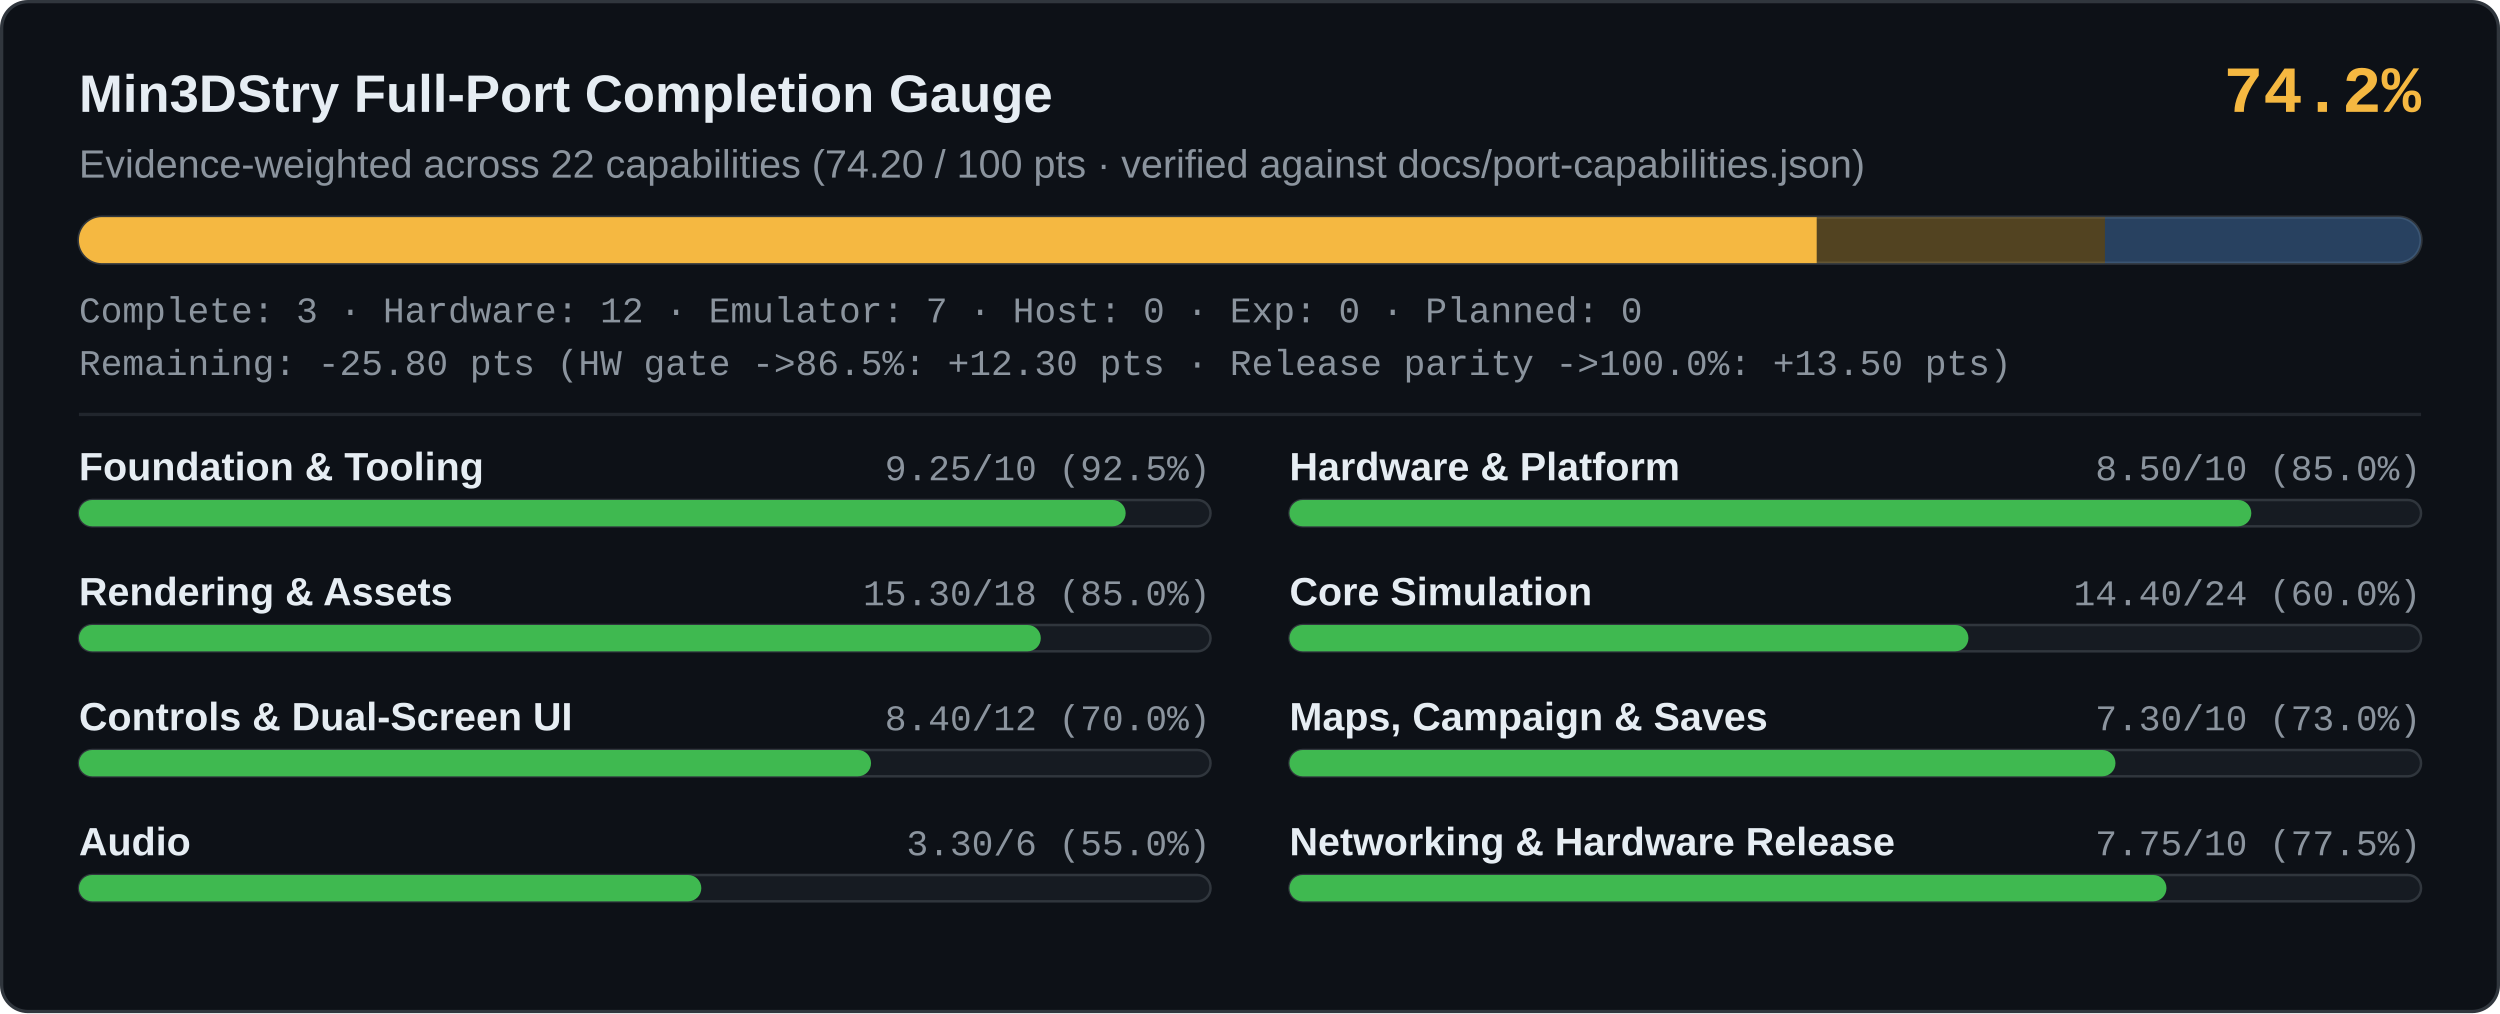
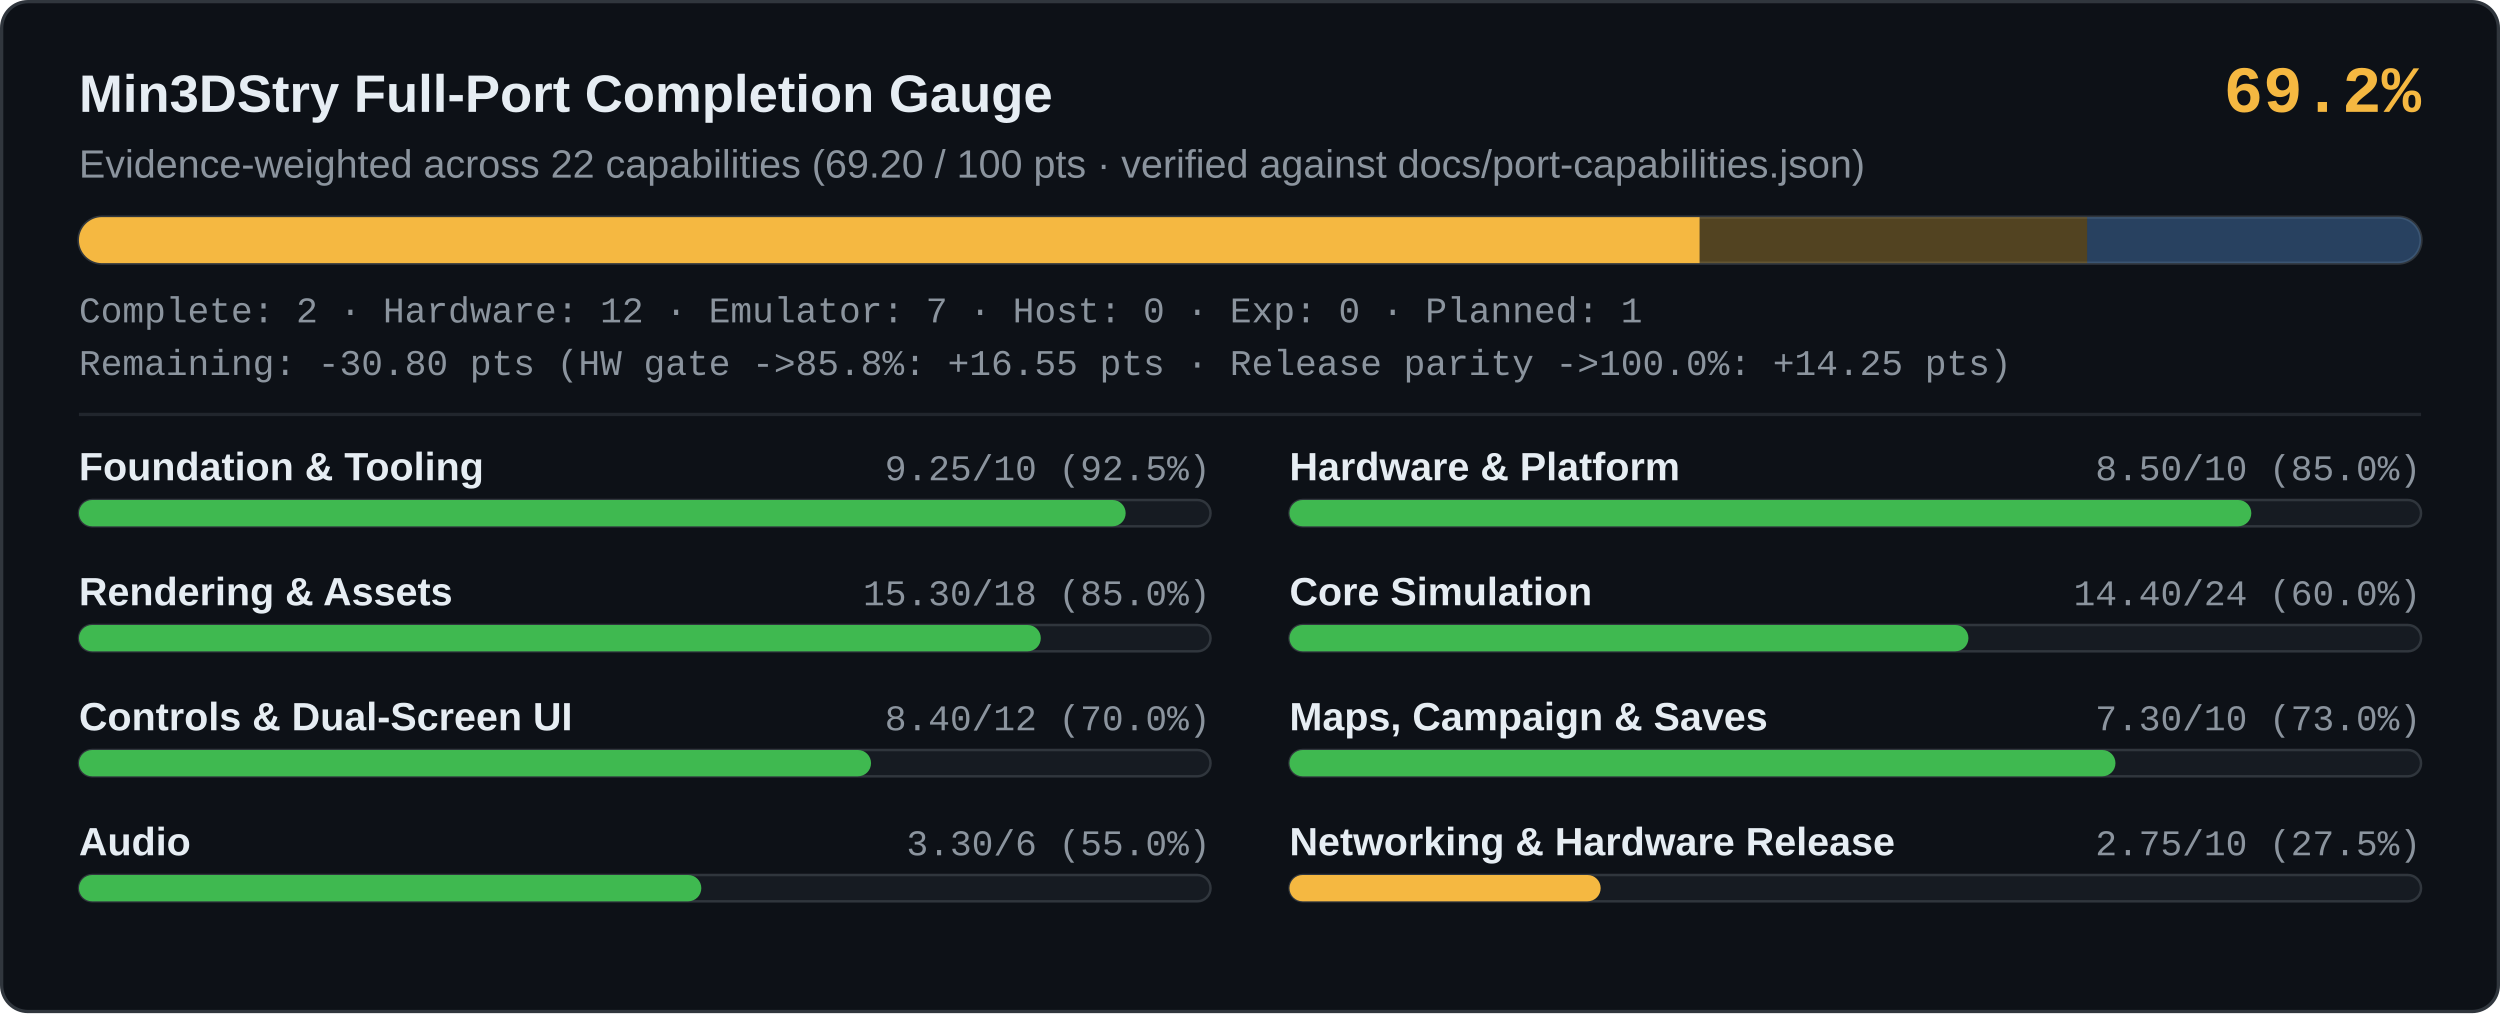
- <svg xmlns="http://www.w3.org/2000/svg" width="760" height="308" viewBox="0 0 760 308" role="img" aria-label="Min3DStry Port Completion 74.2%">
+ <svg xmlns="http://www.w3.org/2000/svg" width="760" height="308" viewBox="0 0 760 308" role="img" aria-label="Min3DStry Port Completion 69.2%">
  <defs>
    <clipPath id="barClip">
      <rect x="24" y="66" width="712" height="14" rx="7" />
    </clipPath>
  </defs>
  <rect x="0.5" y="0.5" width="759" height="307" rx="8" fill="#0d1117" stroke="#30363d" />
  <text x="24" y="34" fill="#e6edf3" font-family="Segoe UI, Ubuntu, Arial, sans-serif" font-size="16" font-weight="700">Min3DStry Full-Port Completion Gauge</text>
-   <text x="736" y="34" text-anchor="end" fill="#f5b841" font-family="Consolas, Liberation Mono, monospace" font-size="20" font-weight="700">74.2%</text>
-   <text x="24" y="54" fill="#8b949e" font-family="Segoe UI, Ubuntu, Arial, sans-serif" font-size="12">Evidence-weighted across 22 capabilities (74.20 / 100 pts · verified against docs/port-capabilities.json)</text>
+   <text x="736" y="34" text-anchor="end" fill="#f5b841" font-family="Consolas, Liberation Mono, monospace" font-size="20" font-weight="700">69.2%</text>
+   <text x="24" y="54" fill="#8b949e" font-family="Segoe UI, Ubuntu, Arial, sans-serif" font-size="12">Evidence-weighted across 22 capabilities (69.20 / 100 pts · verified against docs/port-capabilities.json)</text>
  <rect x="24" y="66" width="712" height="14" rx="7" fill="#161b22" stroke="#30363d" />
  <g clip-path="url(#barClip)">
-     <rect x="24" y="66" width="528.3" height="14" fill="#f5b841" />
-     <rect x="552.3" y="66" width="87.6" height="14" fill="#d29922" fill-opacity="0.32" />
-     <rect x="639.9" y="66" width="96.1" height="14" fill="#58a6ff" fill-opacity="0.28" />
+     <rect x="24" y="66" width="492.7" height="14" fill="#f5b841" />
+     <rect x="516.7" y="66" width="117.8" height="14" fill="#d29922" fill-opacity="0.32" />
+     <rect x="634.5" y="66" width="101.5" height="14" fill="#58a6ff" fill-opacity="0.28" />
  </g>
-   <text x="24" y="98" fill="#8b949e" font-family="Consolas, Liberation Mono, monospace" font-size="11">Complete: 3  ·  Hardware: 12  ·  Emulator: 7  ·  Host: 0  ·  Exp: 0  ·  Planned: 0</text>
-   <text x="24" y="114" fill="#8b949e" font-family="Consolas, Liberation Mono, monospace" font-size="11">Remaining: -25.80 pts  (HW gate -&gt;86.5%: +12.30 pts  ·  Release parity -&gt;100.0%: +13.50 pts)</text>
+   <text x="24" y="98" fill="#8b949e" font-family="Consolas, Liberation Mono, monospace" font-size="11">Complete: 2  ·  Hardware: 12  ·  Emulator: 7  ·  Host: 0  ·  Exp: 0  ·  Planned: 1</text>
+   <text x="24" y="114" fill="#8b949e" font-family="Consolas, Liberation Mono, monospace" font-size="11">Remaining: -30.80 pts  (HW gate -&gt;85.8%: +16.55 pts  ·  Release parity -&gt;100.0%: +14.25 pts)</text>
  <line x1="24" y1="126" x2="736" y2="126" stroke="#21262d" stroke-width="1" />
  <text x="24" y="146" fill="#e6edf3" font-family="Segoe UI, Ubuntu, Arial, sans-serif" font-size="12" font-weight="600">Foundation &amp; Tooling</text>
  <text x="368" y="146" text-anchor="end" fill="#8b949e" font-family="Consolas, Liberation Mono, monospace" font-size="11">9.25/10 (92.5%)</text>
  <rect x="24" y="152" width="344" height="8" rx="4" fill="#161b22" stroke="#30363d" stroke-width="0.75" />
  <rect x="24" y="152" width="318.2" height="8" rx="4" fill="#3fb950" />
  <text x="392" y="146" fill="#e6edf3" font-family="Segoe UI, Ubuntu, Arial, sans-serif" font-size="12" font-weight="600">Hardware &amp; Platform</text>
  <text x="736" y="146" text-anchor="end" fill="#8b949e" font-family="Consolas, Liberation Mono, monospace" font-size="11">8.50/10 (85.0%)</text>
  <rect x="392" y="152" width="344" height="8" rx="4" fill="#161b22" stroke="#30363d" stroke-width="0.75" />
  <rect x="392" y="152" width="292.4" height="8" rx="4" fill="#3fb950" />
  <text x="24" y="184" fill="#e6edf3" font-family="Segoe UI, Ubuntu, Arial, sans-serif" font-size="12" font-weight="600">Rendering &amp; Assets</text>
  <text x="368" y="184" text-anchor="end" fill="#8b949e" font-family="Consolas, Liberation Mono, monospace" font-size="11">15.30/18 (85.0%)</text>
  <rect x="24" y="190" width="344" height="8" rx="4" fill="#161b22" stroke="#30363d" stroke-width="0.75" />
  <rect x="24" y="190" width="292.4" height="8" rx="4" fill="#3fb950" />
  <text x="392" y="184" fill="#e6edf3" font-family="Segoe UI, Ubuntu, Arial, sans-serif" font-size="12" font-weight="600">Core Simulation</text>
  <text x="736" y="184" text-anchor="end" fill="#8b949e" font-family="Consolas, Liberation Mono, monospace" font-size="11">14.40/24 (60.0%)</text>
  <rect x="392" y="190" width="344" height="8" rx="4" fill="#161b22" stroke="#30363d" stroke-width="0.75" />
  <rect x="392" y="190" width="206.4" height="8" rx="4" fill="#3fb950" />
  <text x="24" y="222" fill="#e6edf3" font-family="Segoe UI, Ubuntu, Arial, sans-serif" font-size="12" font-weight="600">Controls &amp; Dual-Screen UI</text>
  <text x="368" y="222" text-anchor="end" fill="#8b949e" font-family="Consolas, Liberation Mono, monospace" font-size="11">8.40/12 (70.0%)</text>
  <rect x="24" y="228" width="344" height="8" rx="4" fill="#161b22" stroke="#30363d" stroke-width="0.75" />
  <rect x="24" y="228" width="240.8" height="8" rx="4" fill="#3fb950" />
  <text x="392" y="222" fill="#e6edf3" font-family="Segoe UI, Ubuntu, Arial, sans-serif" font-size="12" font-weight="600">Maps, Campaign &amp; Saves</text>
  <text x="736" y="222" text-anchor="end" fill="#8b949e" font-family="Consolas, Liberation Mono, monospace" font-size="11">7.30/10 (73.0%)</text>
  <rect x="392" y="228" width="344" height="8" rx="4" fill="#161b22" stroke="#30363d" stroke-width="0.75" />
  <rect x="392" y="228" width="251.1" height="8" rx="4" fill="#3fb950" />
  <text x="24" y="260" fill="#e6edf3" font-family="Segoe UI, Ubuntu, Arial, sans-serif" font-size="12" font-weight="600">Audio</text>
  <text x="368" y="260" text-anchor="end" fill="#8b949e" font-family="Consolas, Liberation Mono, monospace" font-size="11">3.30/6 (55.0%)</text>
  <rect x="24" y="266" width="344" height="8" rx="4" fill="#161b22" stroke="#30363d" stroke-width="0.75" />
  <rect x="24" y="266" width="189.2" height="8" rx="4" fill="#3fb950" />
  <text x="392" y="260" fill="#e6edf3" font-family="Segoe UI, Ubuntu, Arial, sans-serif" font-size="12" font-weight="600">Networking &amp; Hardware Release</text>
-   <text x="736" y="260" text-anchor="end" fill="#8b949e" font-family="Consolas, Liberation Mono, monospace" font-size="11">7.75/10 (77.5%)</text>
+   <text x="736" y="260" text-anchor="end" fill="#8b949e" font-family="Consolas, Liberation Mono, monospace" font-size="11">2.75/10 (27.5%)</text>
  <rect x="392" y="266" width="344" height="8" rx="4" fill="#161b22" stroke="#30363d" stroke-width="0.75" />
-   <rect x="392" y="266" width="266.6" height="8" rx="4" fill="#3fb950" />
+   <rect x="392" y="266" width="94.6" height="8" rx="4" fill="#f5b841" />
</svg>
